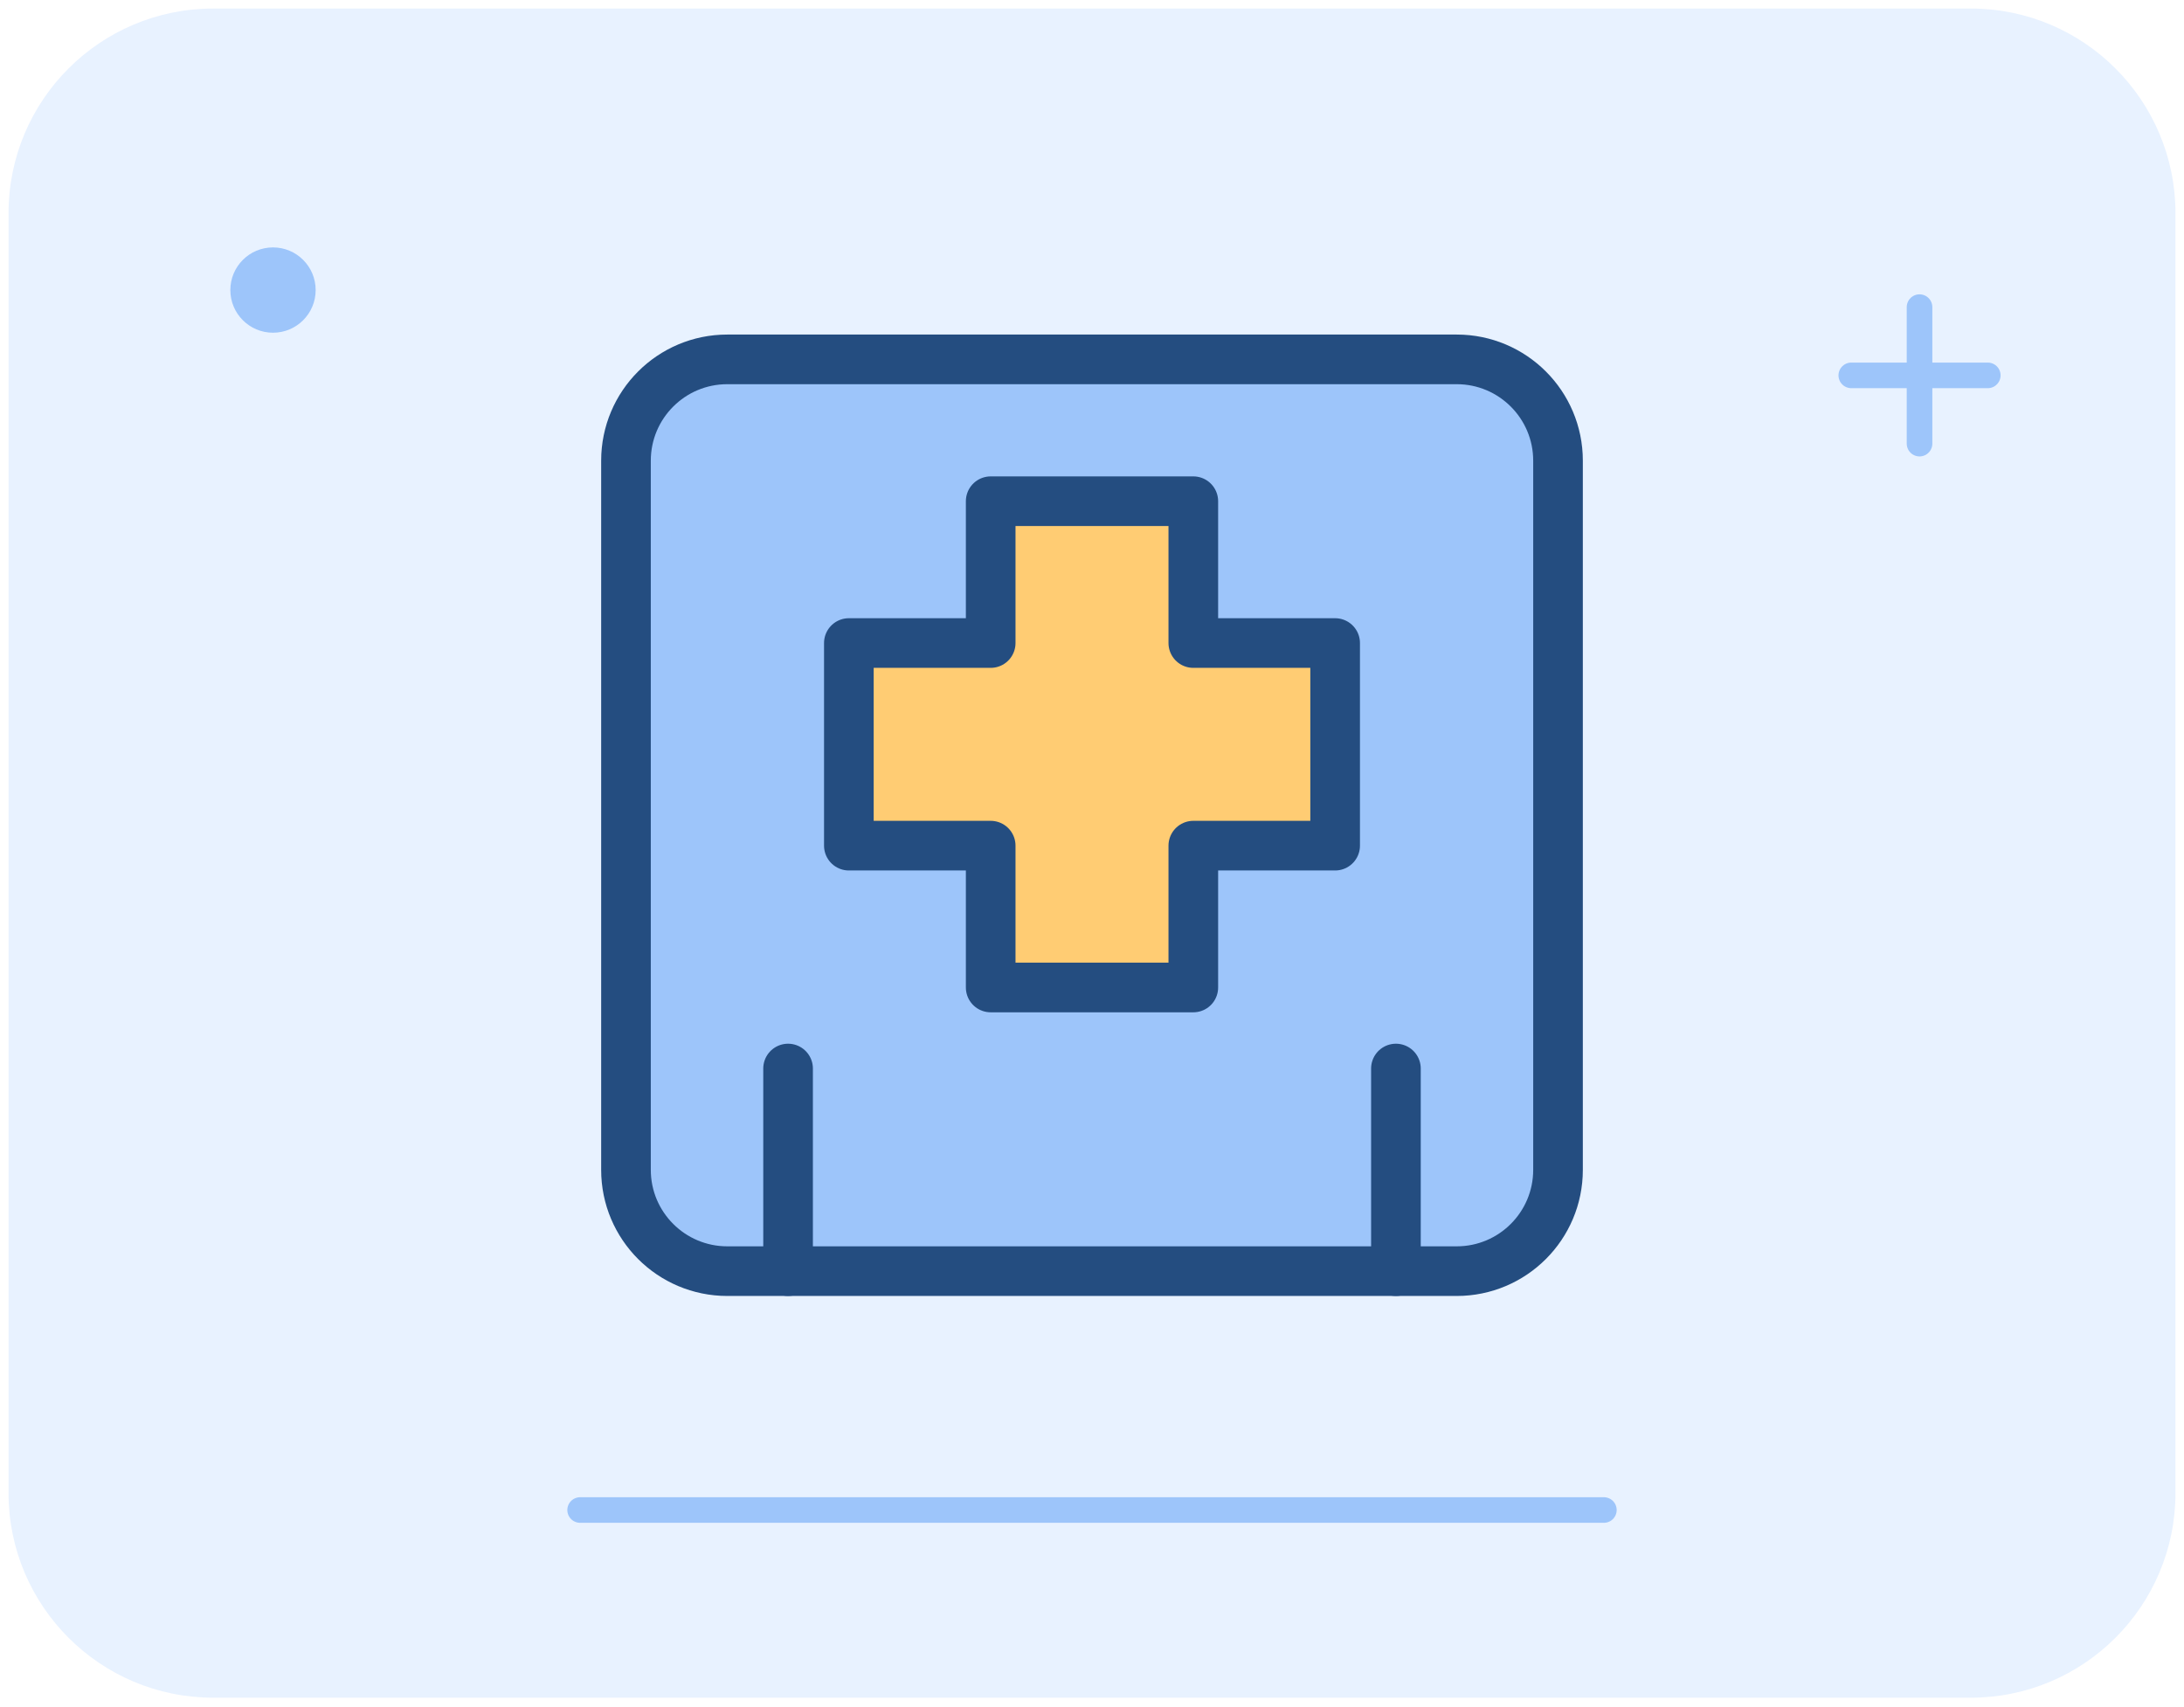
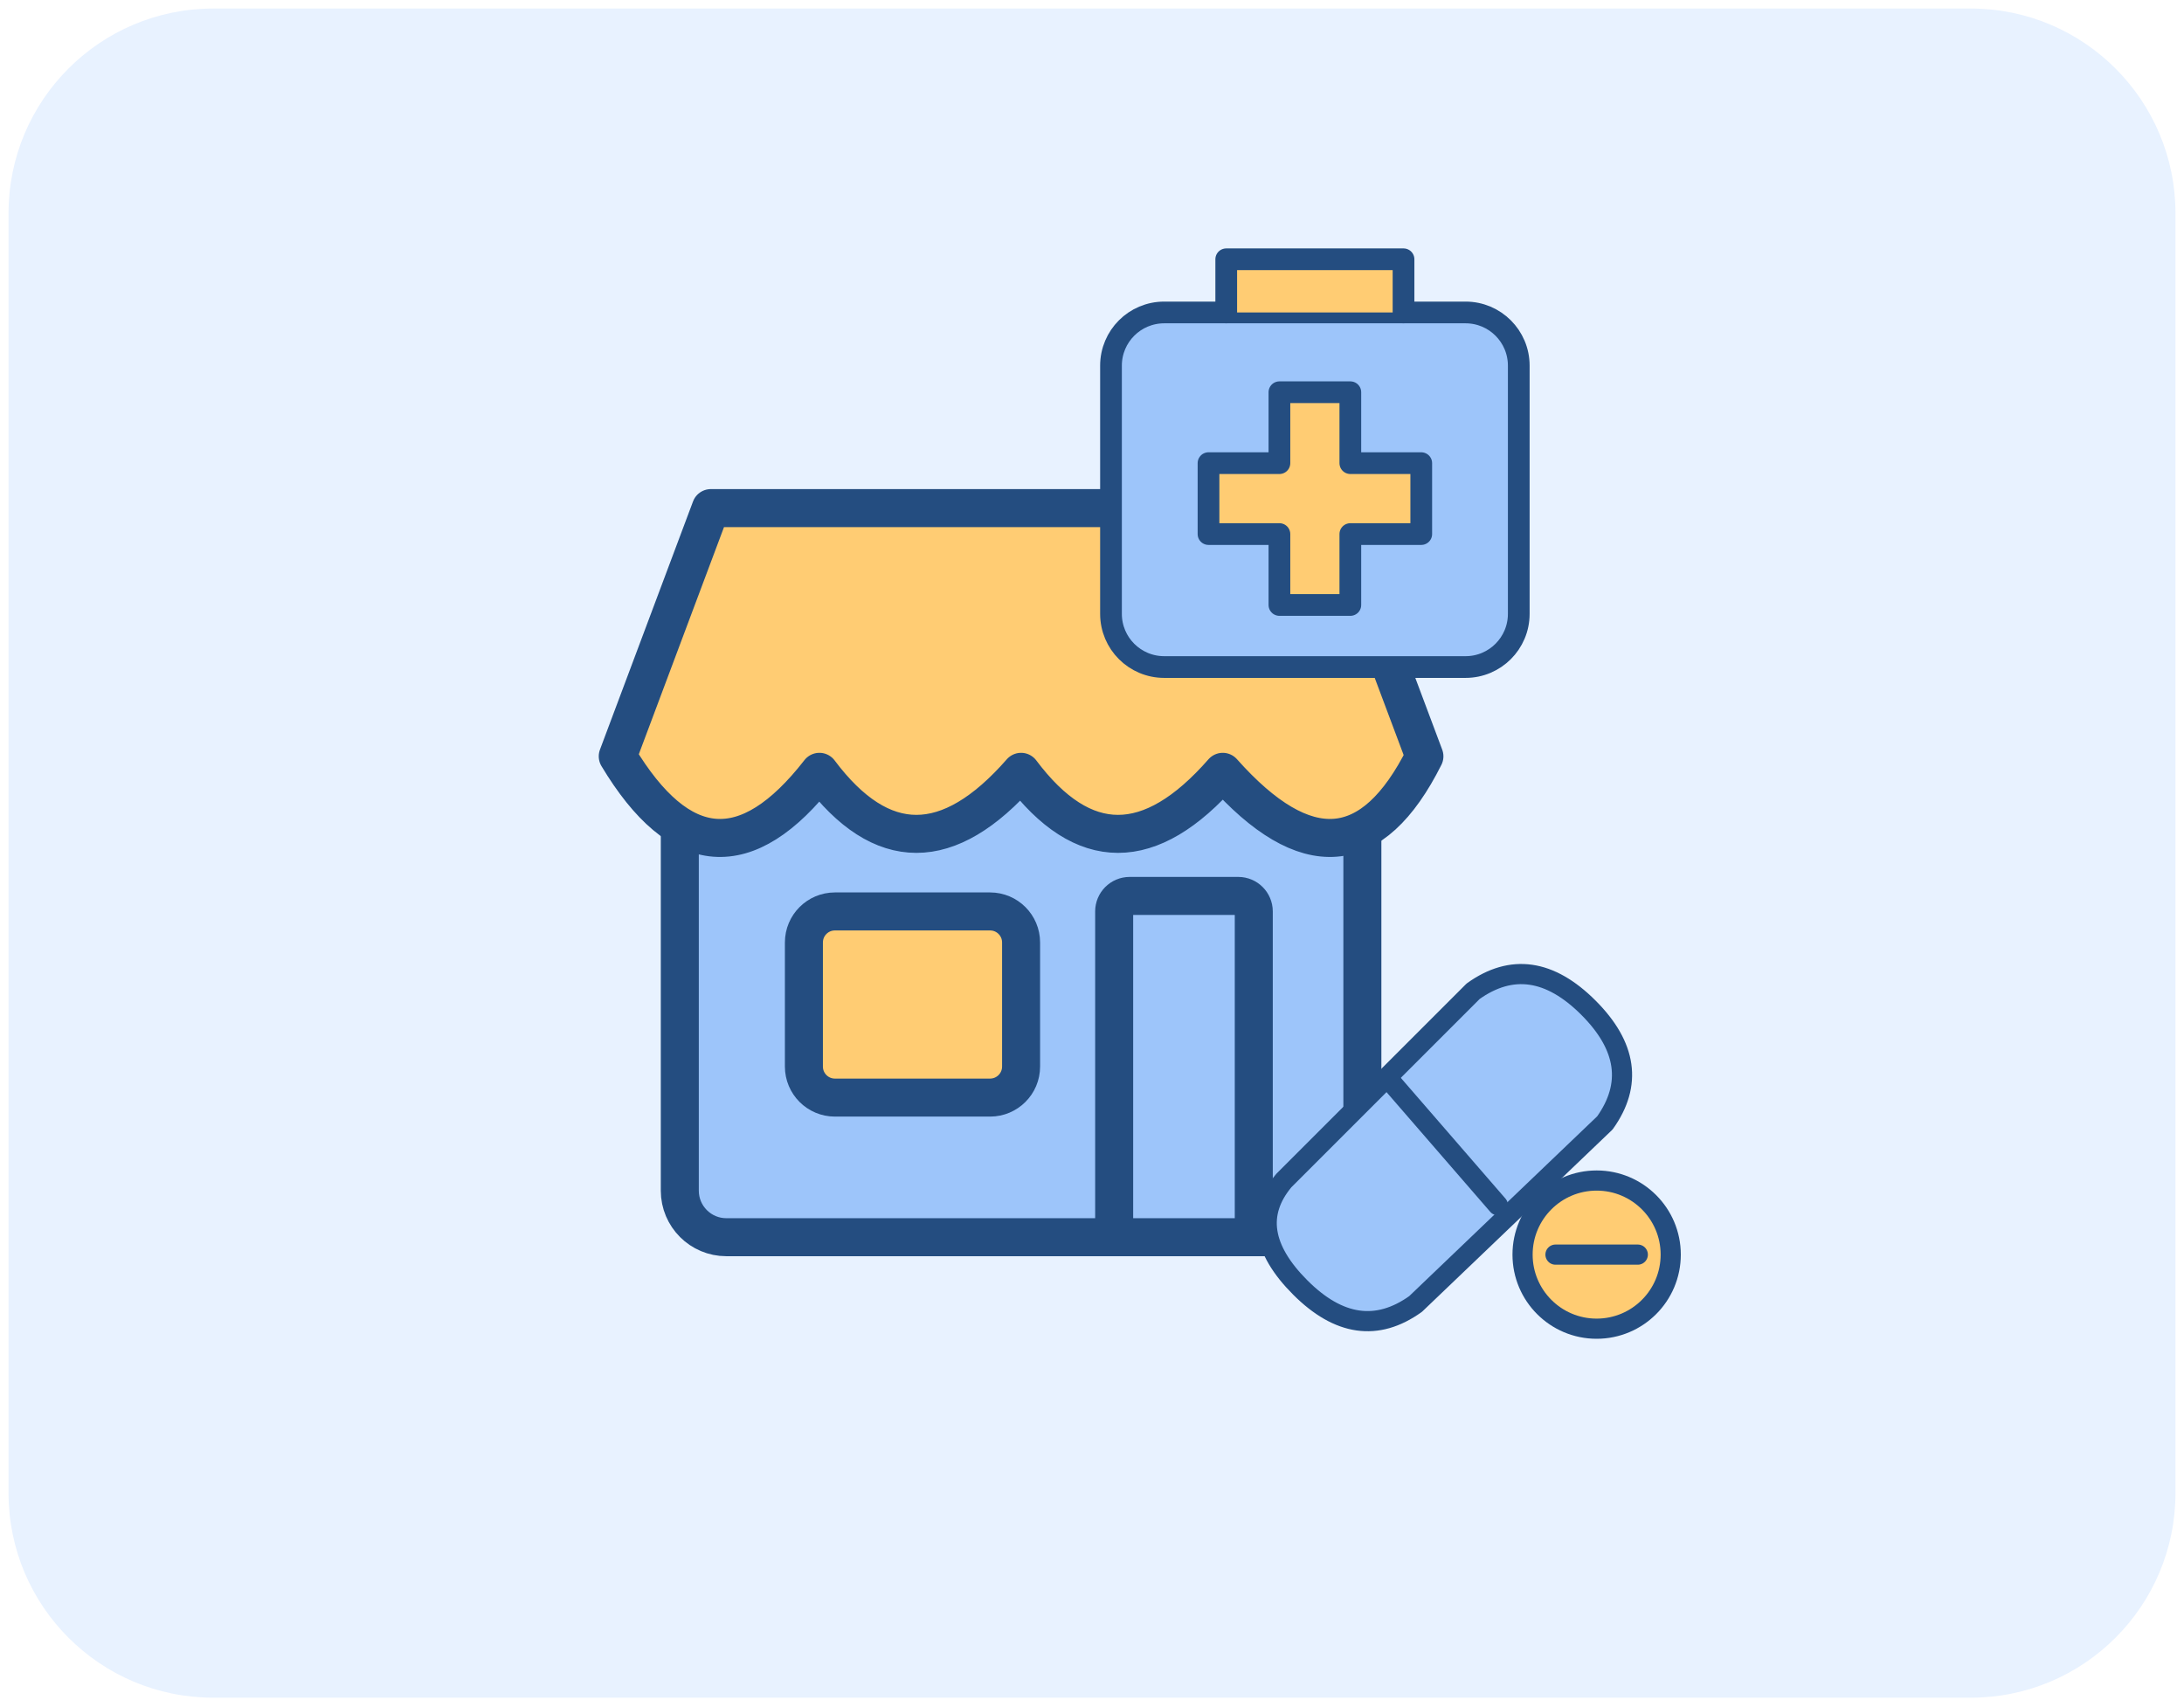
- <svg xmlns="http://www.w3.org/2000/svg" width="256" height="200" viewBox="0 0 256 200" font-family="system-ui,Noto Sans CJK SC,Microsoft YaHei,sans-serif" role="img">
+ <svg xmlns="http://www.w3.org/2000/svg" width="256" height="200" viewBox="0 0 256 200" font-family="system-ui,sans-serif" role="img">
  <rect x="1" y="1" width="254" height="198" rx="24" fill="#e8f2ff" />
-   <circle cx="32" cy="34" r="5" fill="#9dc5fa" />
-   <path d="M225 36v16m-8-8h16" stroke="#9dc5fa" stroke-width="3" stroke-linecap="round" />
-   <g transform="translate(52 16) scale(2.375)" stroke="#244d80" stroke-width="2.45" stroke-linecap="round" stroke-linejoin="round" fill="none">
-     <rect x="9" y="11" width="46" height="45" rx="5" fill="#9dc5fa" />
-     <path d="M27 18h10v7h7v10h-7v7H27v-7h-7V25h7z" fill="#ffcc73" />
-     <path d="M17 56V46m30 10V46" fill="none" />
+   <g transform="translate(52 20) scale(2.375)" stroke="#244d80" stroke-width="2.45" stroke-linecap="round" stroke-linejoin="round" fill="none">
+     <g transform="translate(4 9) scale(0.765625)">
+       <rect x="10" y="24" width="44" height="33" rx="3" fill="#9dc5fa" />
+       <path d="M6 26l6-16h40l6 16q-5 10-13 1-7 8-13 0-7 8-13 0-7 9-13-1z" fill="#ffcc73" />
+       <rect x="18" y="36" width="14" height="12" rx="2" fill="#ffcc73" />
+       <rect x="38" y="35" width="9" height="22" rx="1" fill="#9dc5fa" />
+     </g>
+     <g transform="translate(29 0) scale(0.4375)">
+       <rect x="9" y="16" width="46" height="40" rx="6" fill="#9dc5fa" />
+       <path d="M22 16v-6h20v6m-14 9h8v8h8v8h-8v8h-8v-8h-8v-8h8z" fill="#ffcc73" />
+     </g>
+     <g transform="translate(37 34) scale(0.40625)">
+       <path d="M11 39 34 16q7-5 14 2t2 14L27 54q-7 5-14-2t-2-13z" fill="#9dc5fa" />
+       <path d="M24 27l13 15" fill="none" />
+       <ellipse cx="49" cy="48" rx="9" ry="9" fill="#ffcc73" />
+       <path d="M44 48h10" fill="none" />
+     </g>
  </g>
-   <path d="M68 177h120" stroke="#9dc5fa" stroke-width="3" stroke-linecap="round" />
</svg>
